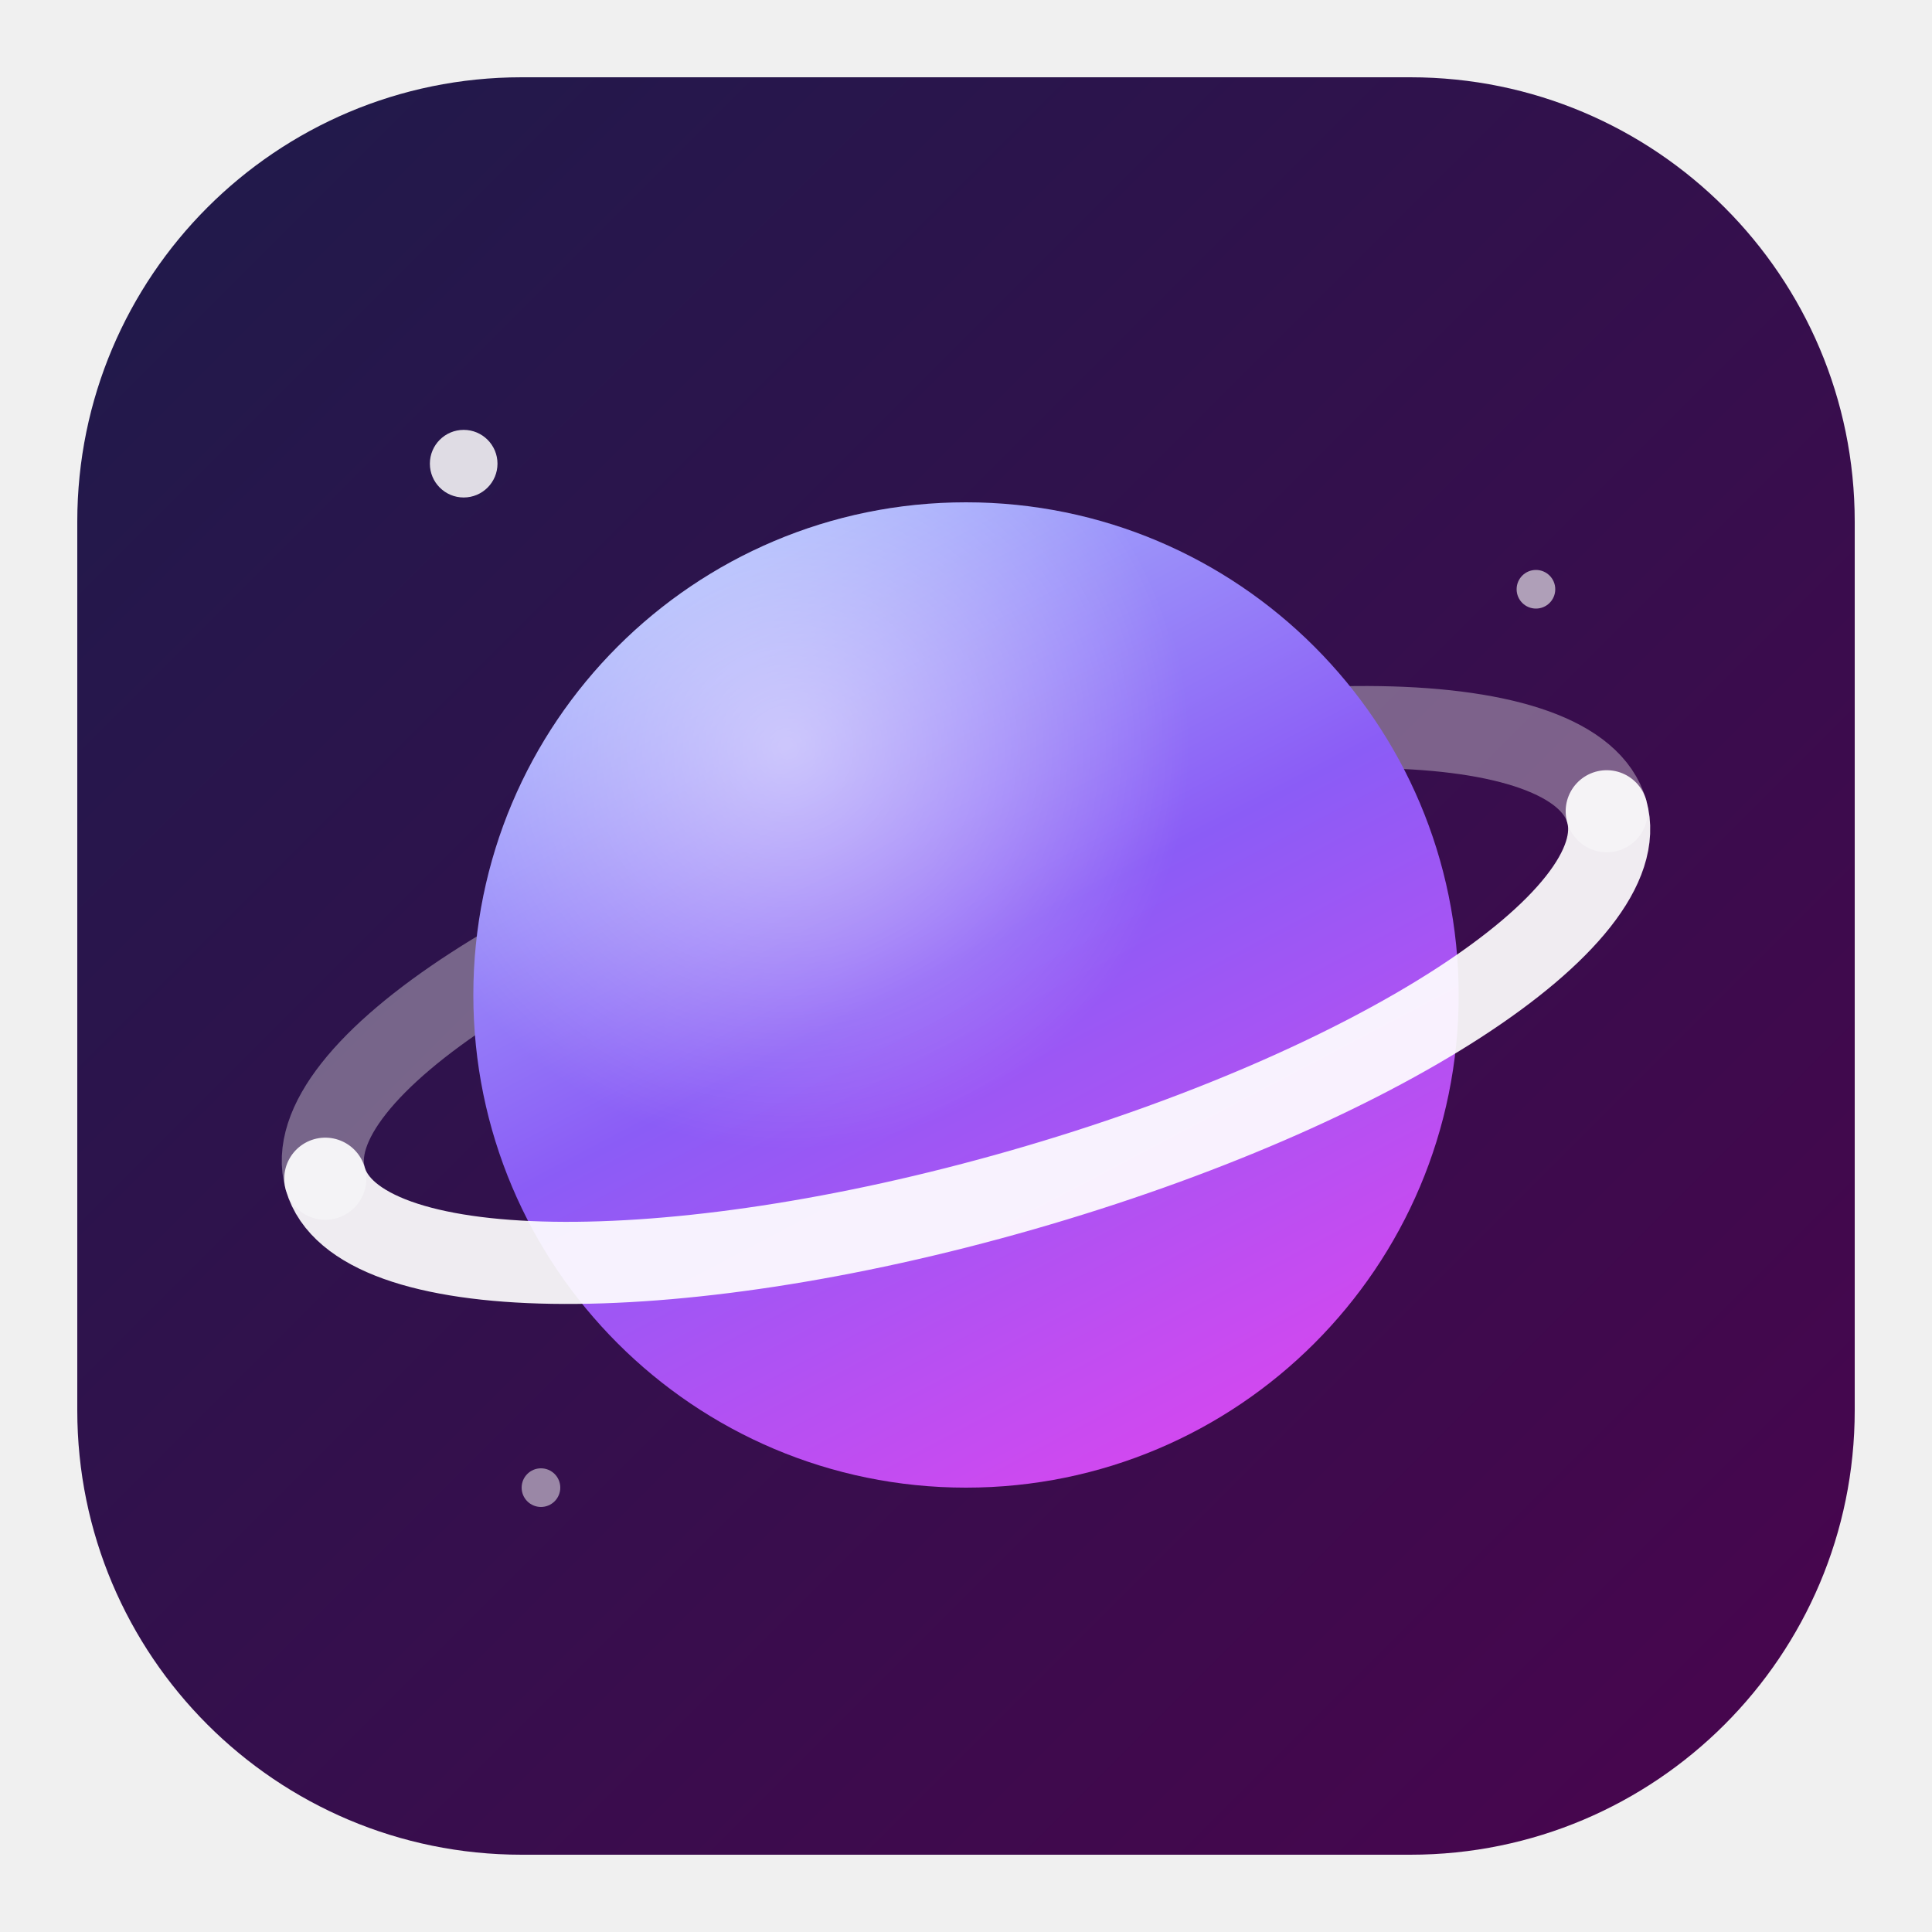
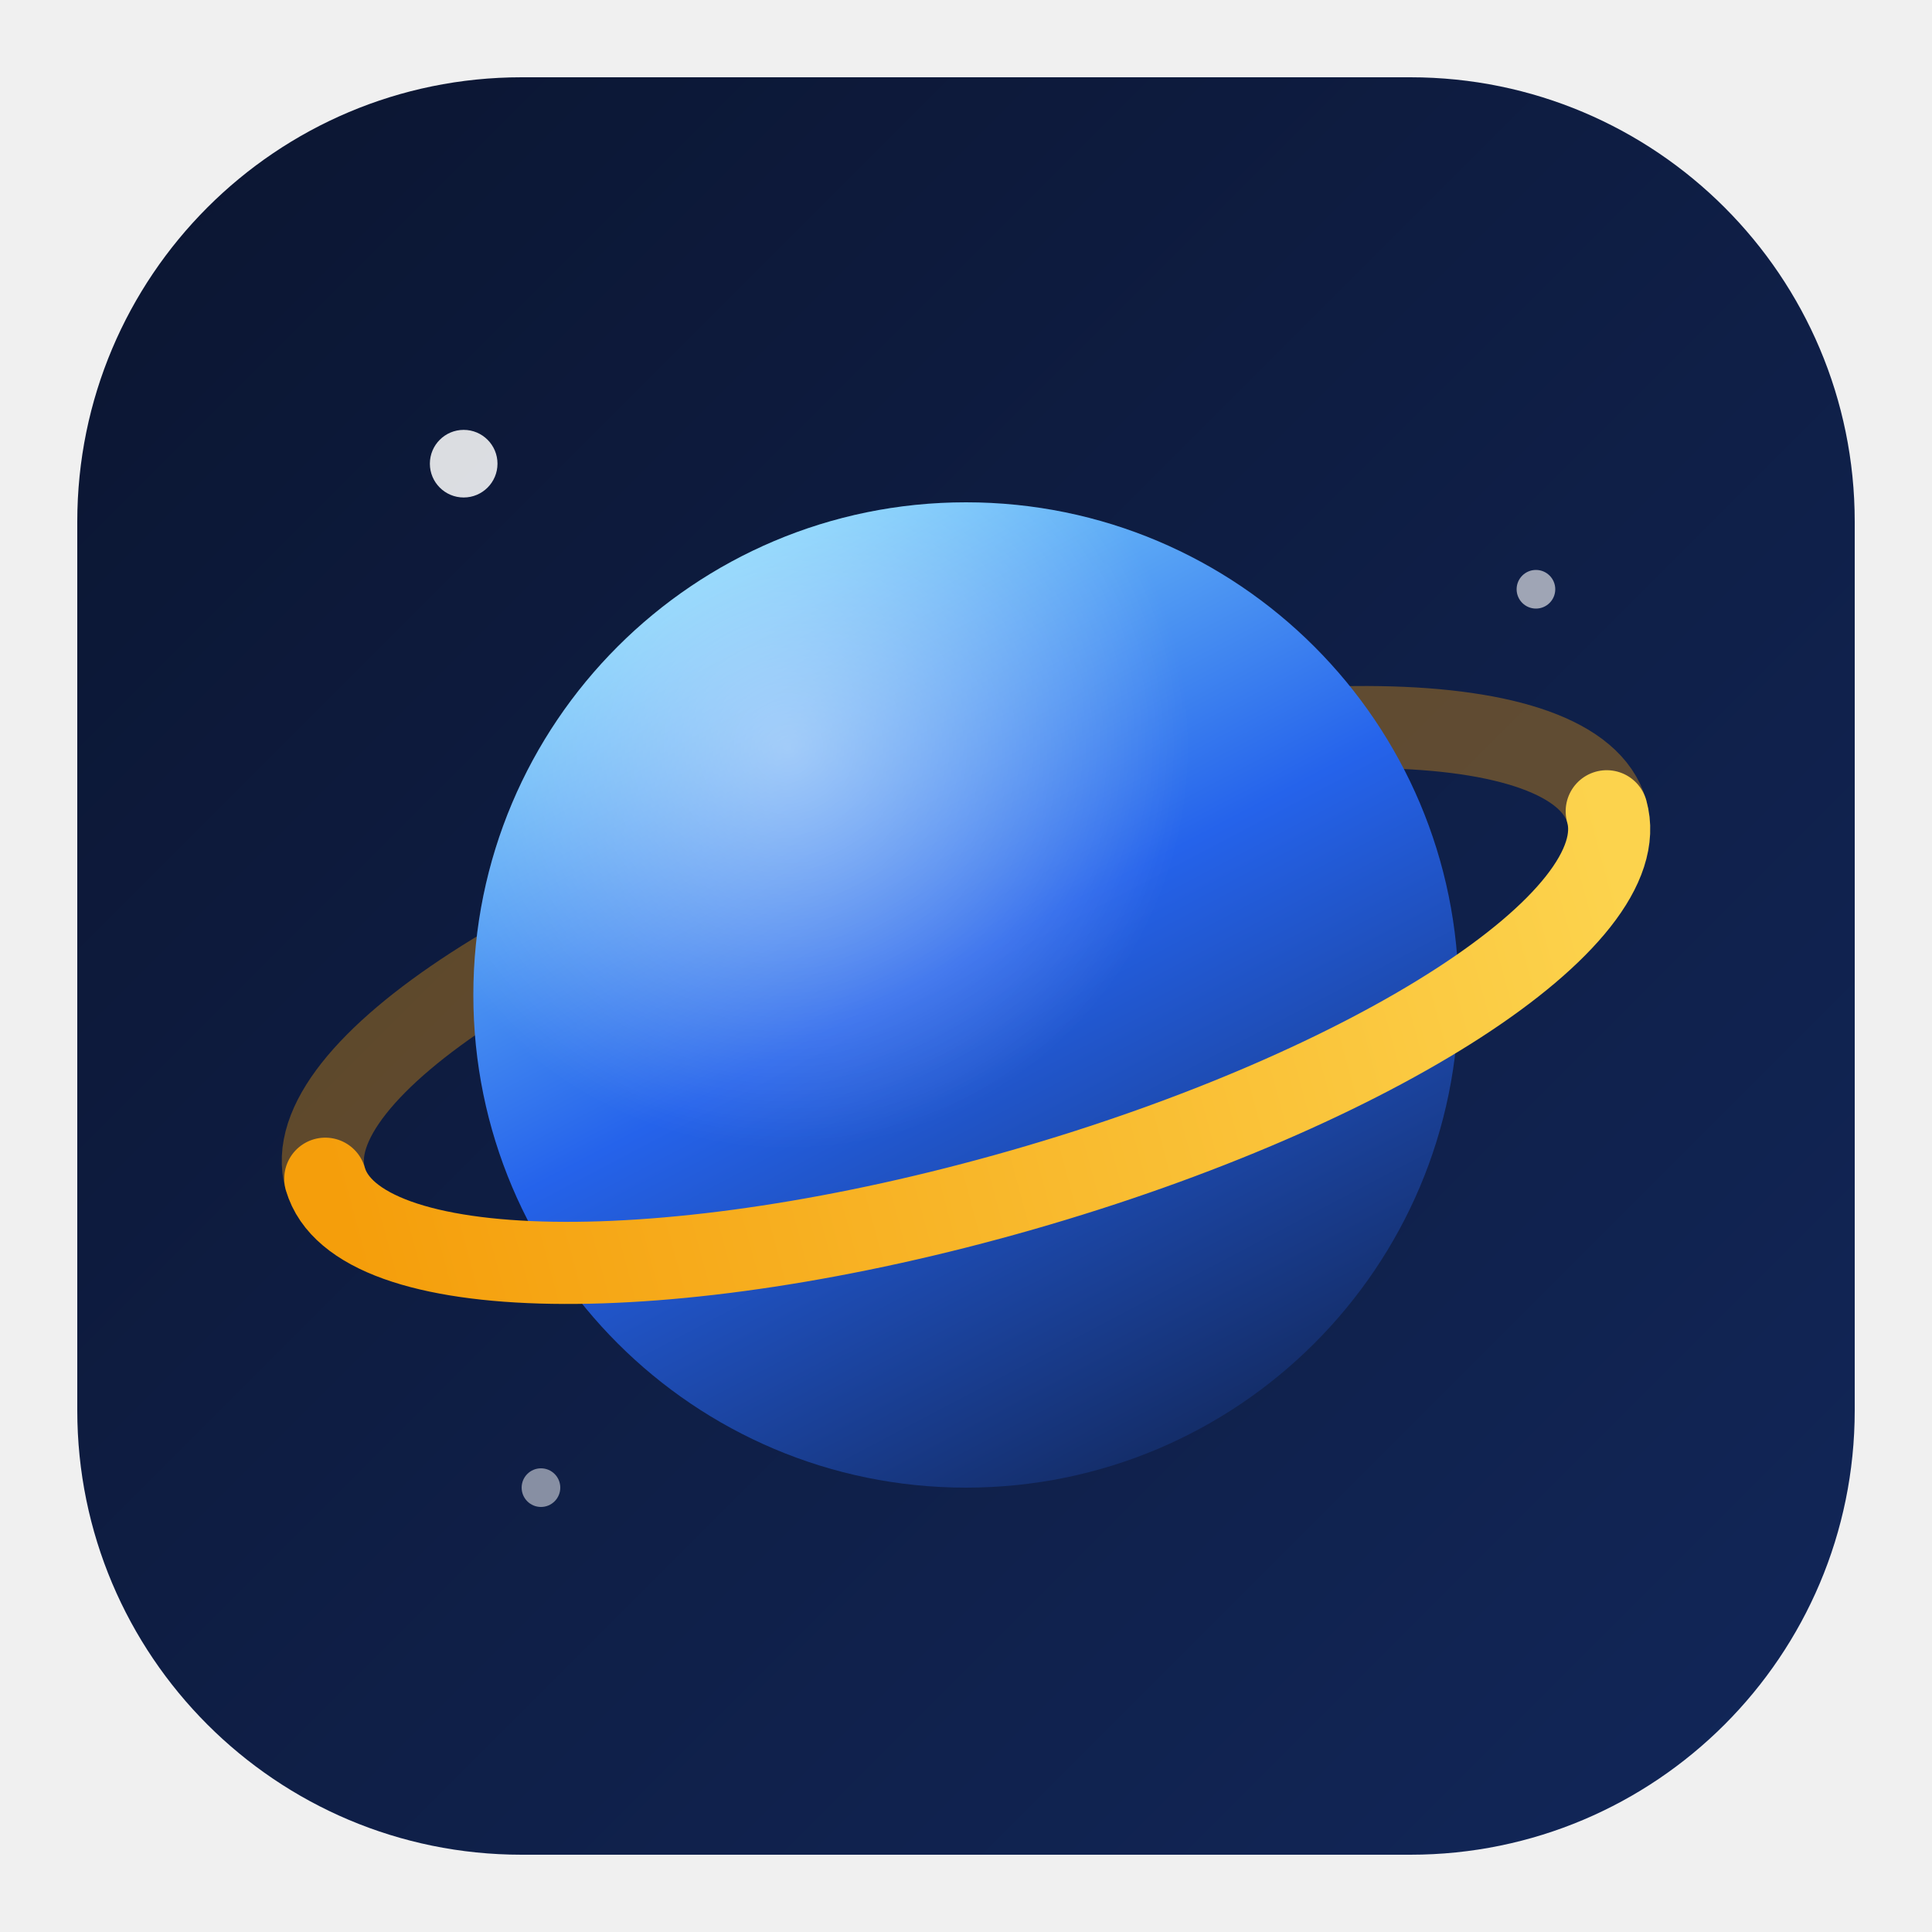
<svg xmlns="http://www.w3.org/2000/svg" viewBox="0 0 400 400" role="img" aria-label="JoveCanvas icon">
  <defs>
    <linearGradient id="jc-bg" x1="0" y1="0" x2="1" y2="1">
-       <stop offset="0" stop-color="#1e1b4b" />
-       <stop offset="1" stop-color="#4a044e" />
+       <stop offset="0" stop-color="#0b1530" />
+       <stop offset="1" stop-color="#12275a" />
    </linearGradient>
    <linearGradient id="jc-sphere" x1="0.25" y1="0.05" x2="0.75" y2="1">
-       <stop offset="0" stop-color="#a5b4fc" />
-       <stop offset="0.45" stop-color="#8b5cf6" />
-       <stop offset="1" stop-color="#d946ef" />
+       <stop offset="0" stop-color="#7dd3fc" />
+       <stop offset="0.45" stop-color="#2563eb" />
+       <stop offset="1" stop-color="#12275a" />
+     </linearGradient>
+     <linearGradient id="jc-ring-front" x1="0" y1="0" x2="1" y2="0">
+       <stop offset="0" stop-color="#f59e0b" />
+       <stop offset="1" stop-color="#fcd34d" />
    </linearGradient>
    <radialGradient id="jc-glow" cx="0.32" cy="0.25" r="0.9">
-       <stop offset="0" stop-color="#ffffff" stop-opacity="0.5" />
+       <stop offset="0" stop-color="#ffffff" stop-opacity="0.45" />
      <stop offset="0.45" stop-color="#ffffff" stop-opacity="0" />
    </radialGradient>
  </defs>
  <rect x="16" y="16" width="368" height="368" rx="92" fill="url(#jc-bg)" />
  <circle cx="96" cy="96" r="7" fill="#ffffff" opacity="0.85" />
  <circle cx="318" cy="122" r="4" fill="#ffffff" opacity="0.6" />
  <circle cx="112" cy="308" r="4" fill="#ffffff" opacity="0.5" />
  <g transform="rotate(-16 200 206)">
-     <path d="M 62 206 A 138 42 0 0 1 338 206" fill="none" stroke="#ffffff" stroke-opacity="0.35" stroke-width="17" stroke-linecap="round" />
+     <path d="M 62 206 A 138 42 0 0 1 338 206" fill="none" stroke="#f59e0b" stroke-opacity="0.35" stroke-width="17" stroke-linecap="round" />
  </g>
  <circle cx="200" cy="206" r="102" fill="url(#jc-sphere)" />
  <circle cx="200" cy="206" r="102" fill="url(#jc-glow)" />
  <g transform="rotate(-16 200 206)">
-     <path d="M 338 206 A 138 42 0 0 1 62 206" fill="none" stroke="#ffffff" stroke-opacity="0.92" stroke-width="17" stroke-linecap="round" />
+     <path d="M 338 206 A 138 42 0 0 1 62 206" fill="none" stroke="url(#jc-ring-front)" stroke-width="17" stroke-linecap="round" />
  </g>
</svg>
